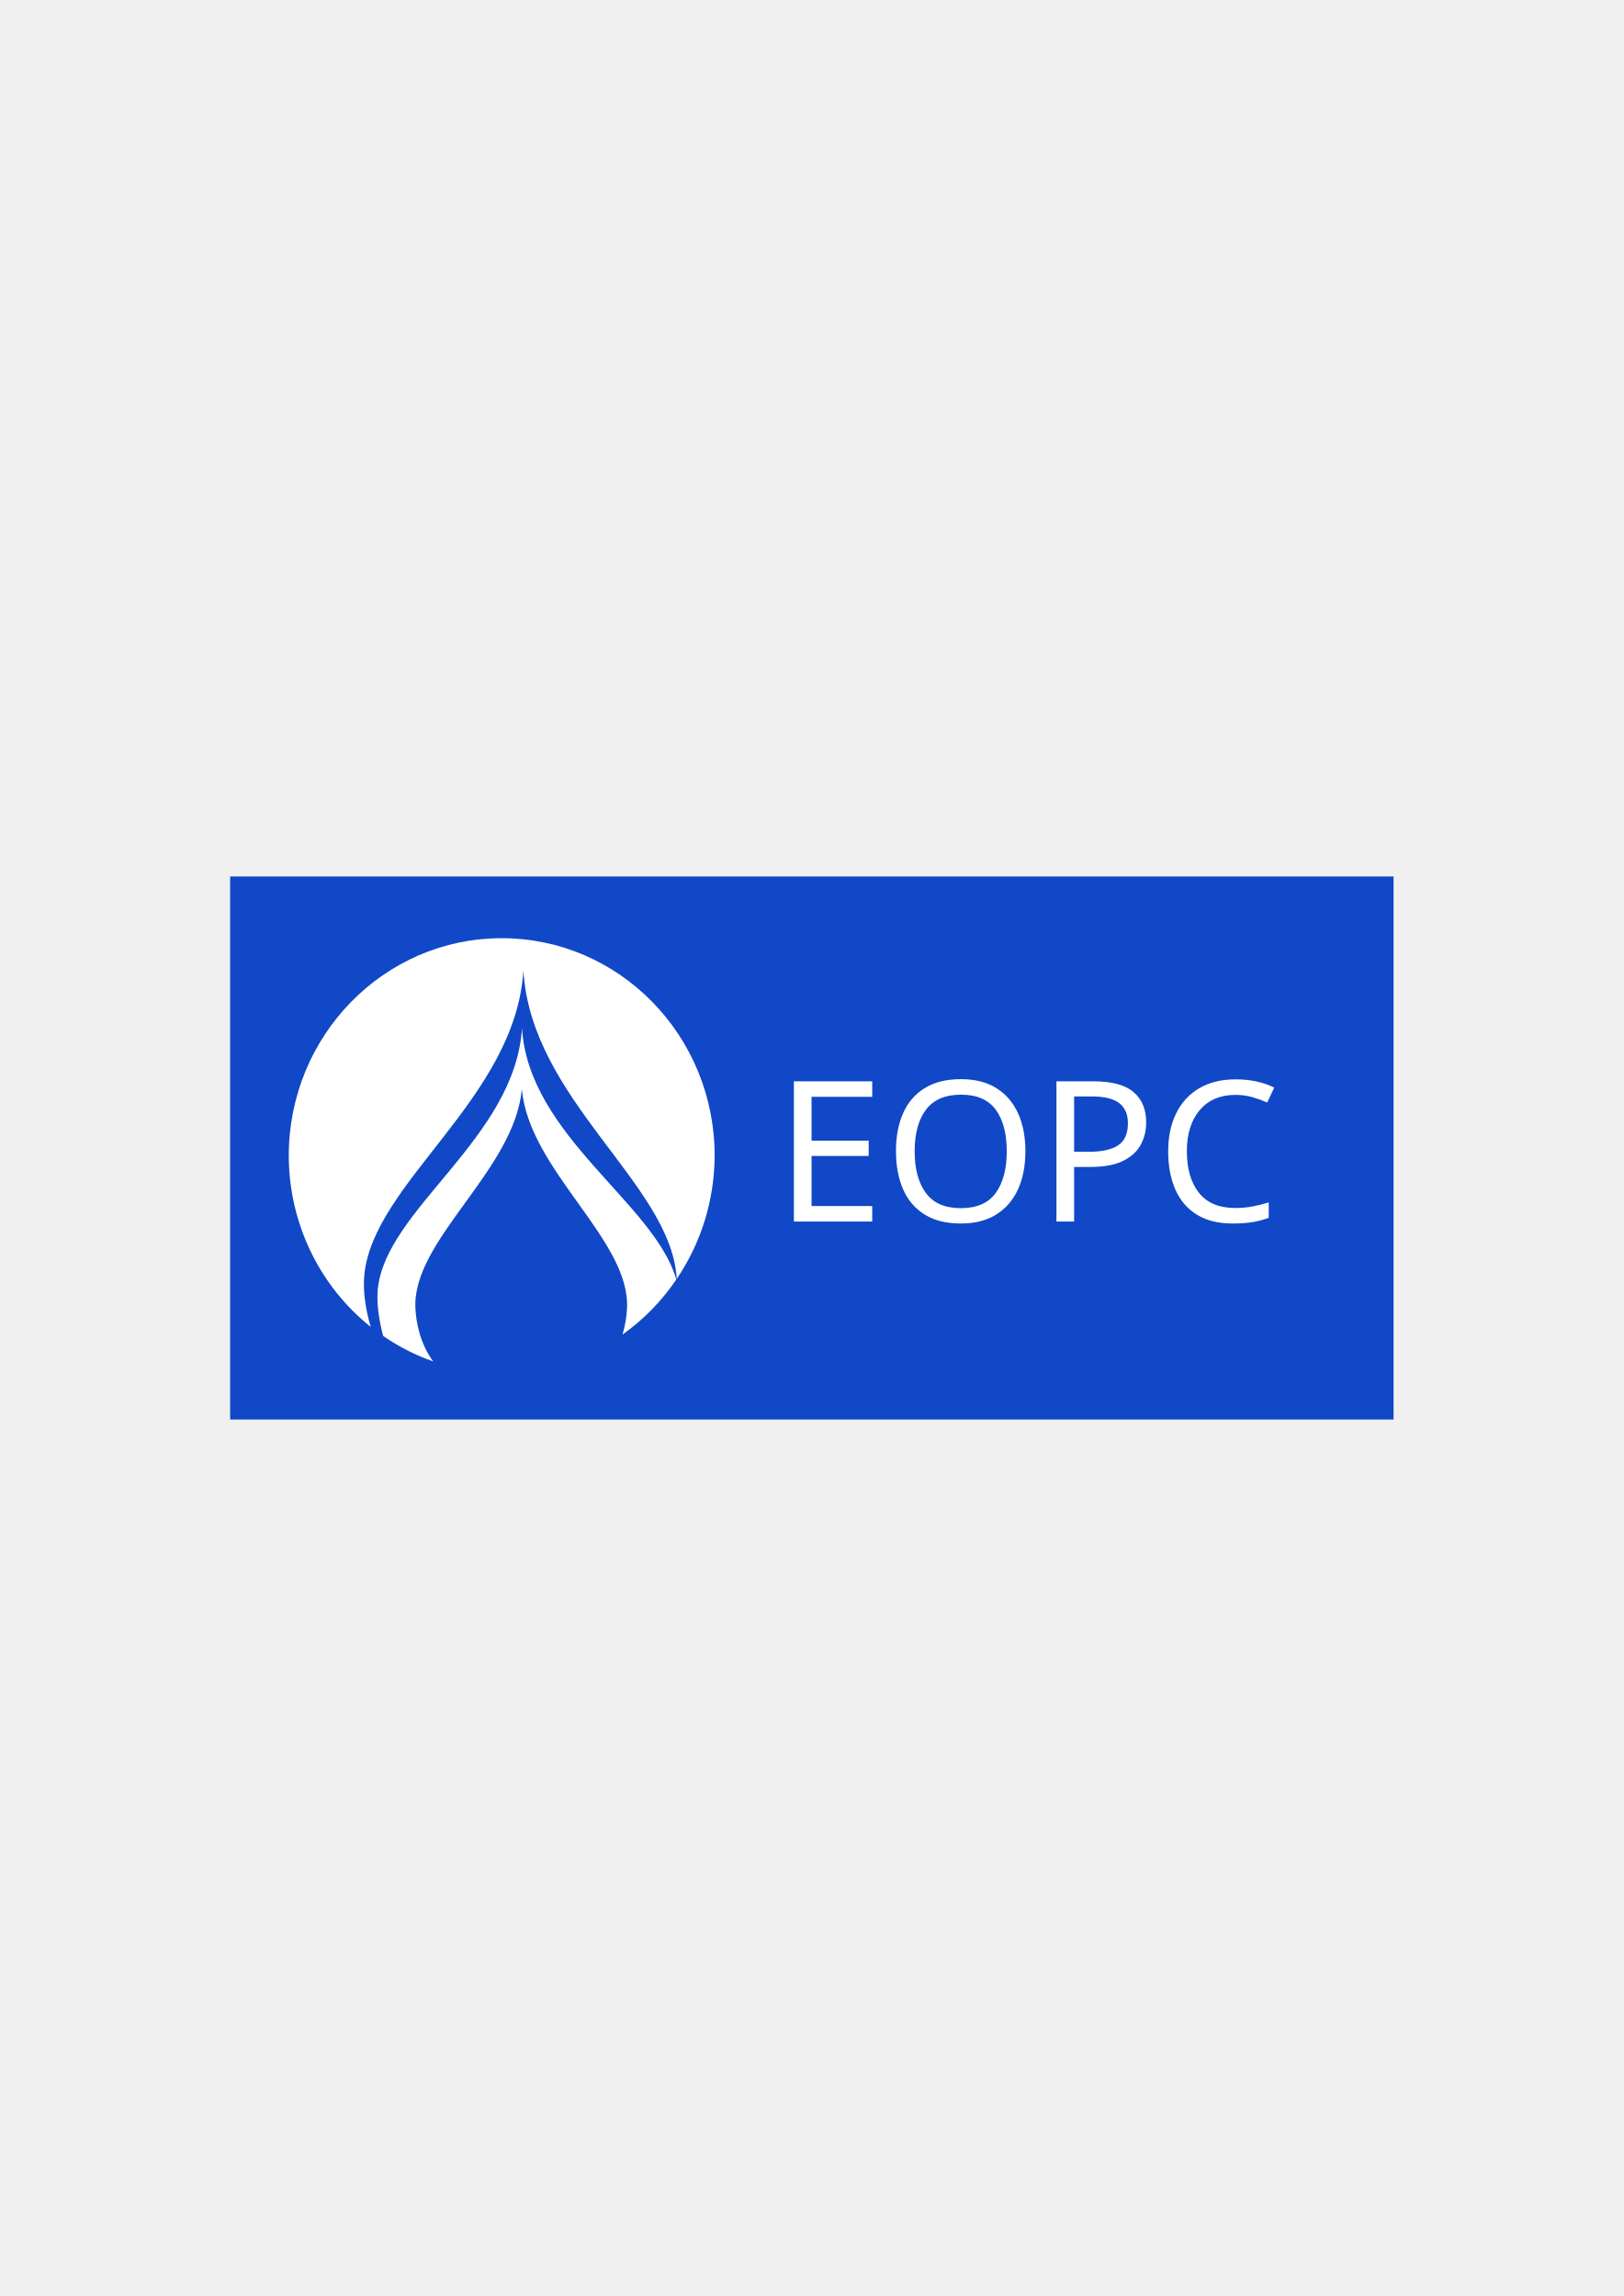
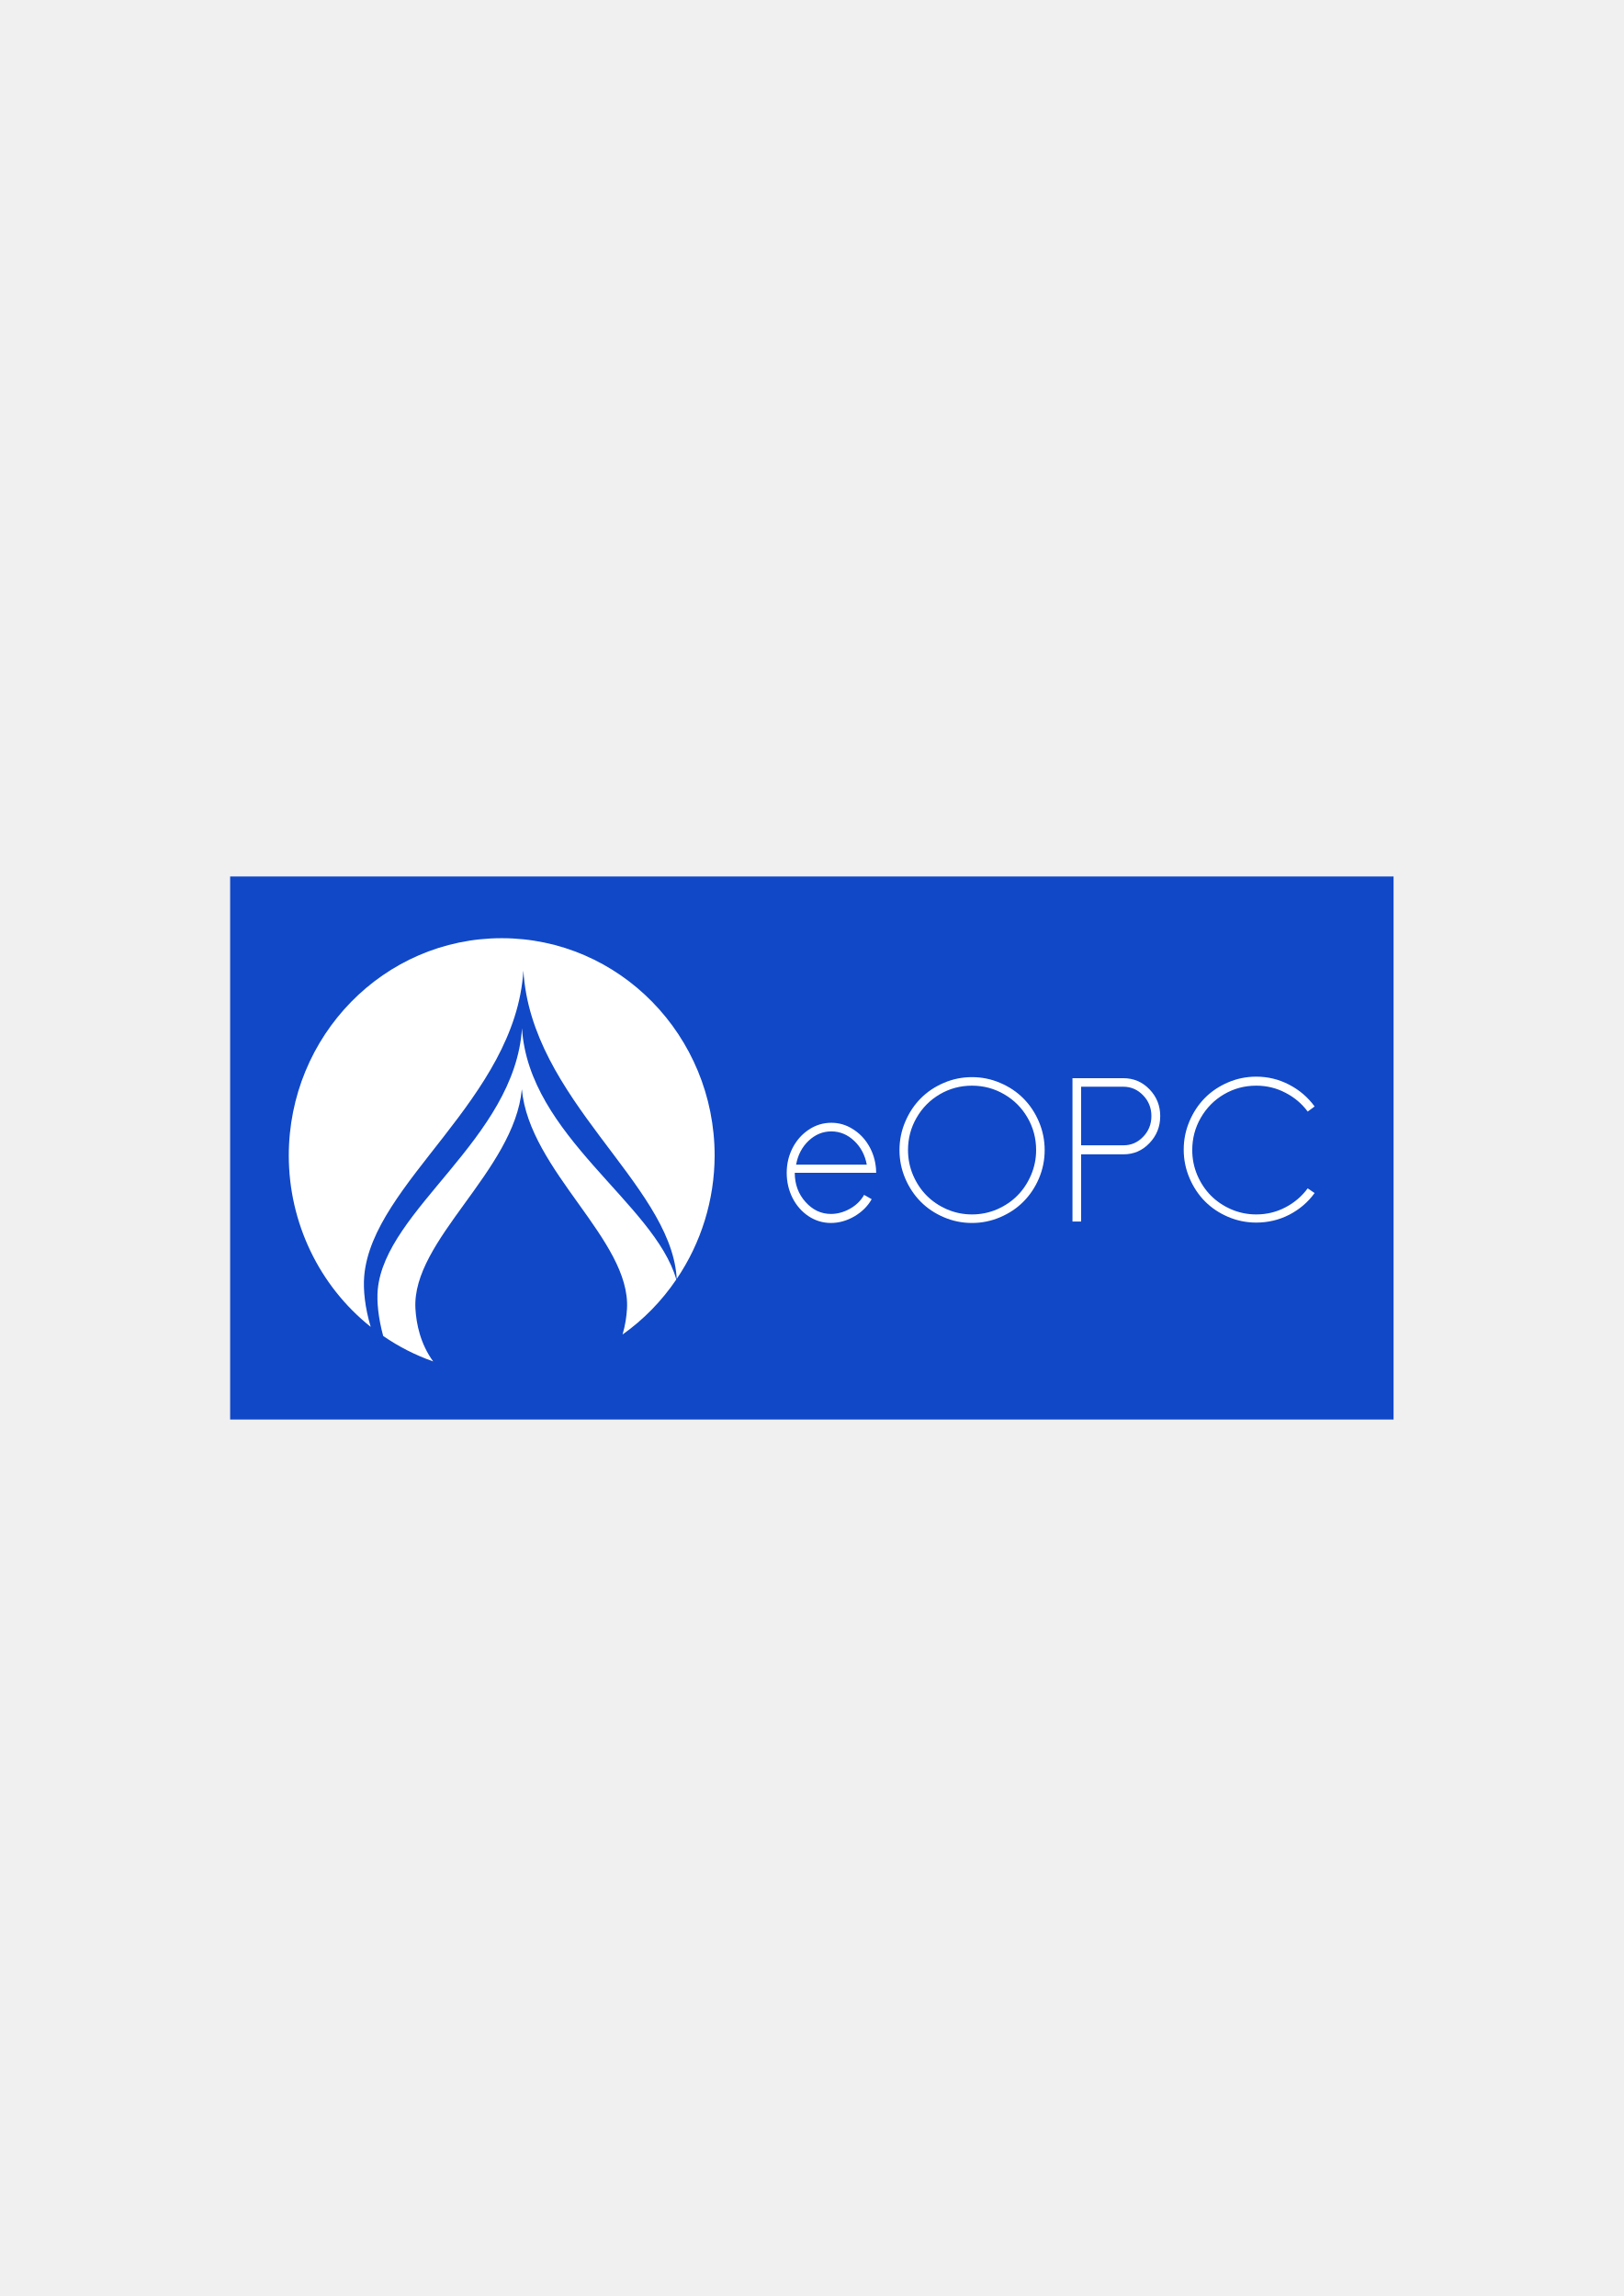
<svg xmlns="http://www.w3.org/2000/svg" width="210mm" height="297mm" viewBox="0 0 744.094 1052.362" id="svg5418" version="1.1">
  <defs id="defs5420" />
  <g id="layer1">
-     <g id="g5990" transform="translate(-639.3813,-1123.324)">
-       <rect y="1525.054" x="744.849" height="248.902" width="533.159" id="rect5708" style="opacity:1;fill:#1048c7;fill-opacity:1;stroke:none;stroke-width:0;stroke-miterlimit:4;stroke-dasharray:none;stroke-opacity:1" />
-       <path style="opacity:1;fill:#ffffff;fill-opacity:1;stroke:none;stroke-width:0;stroke-miterlimit:4;stroke-dasharray:none;stroke-opacity:1" d="m 869.3,1553.339 a 97.581,99.702 0 0 0 -97.58,99.701 97.581,99.702 0 0 0 37.537,78.447 c -2.606,-8.779 -3.498,-17.003 -2.967,-23.244 3.652,-42.88 69.292,-81.106 72.945,-140.07 3.533,58.961 66.671,97.189 70.184,140.072 0.034,0.409 0.047,0.846 0.068,1.272 a 97.581,99.702 0 0 0 17.394,-56.477 97.581,99.702 0 0 0 -97.582,-99.701 z m 9.297,41.287 c -3.311,50.773 -62.803,82.975 -66.113,119.898 -0.48,5.355 0.265,12.896 2.502,21.141 a 97.581,99.702 0 0 0 22.906,11.666 c -5.864,-8.04 -7.736,-17.227 -8.131,-24.154 -1.789,-31.411 45.284,-63.103 48.77,-100.629 3.441,37.525 49.949,69.219 48.182,100.631 -0.197,3.509 -0.778,7.6 -2.045,11.826 a 97.581,99.702 0 0 0 24.648,-25.24 c -10.064,-35.037 -67.605,-65.761 -70.719,-115.139 z" id="path5702" />
-       <text xml:space="preserve" style="font-style:normal;font-weight:normal;font-size:40px;line-height:125%;font-family:sans-serif;letter-spacing:0px;word-spacing:0px;fill:#ffffff;fill-opacity:1;stroke:none;stroke-width:1px;stroke-linecap:butt;stroke-linejoin:miter;stroke-opacity:1" x="994.458" y="1683.206" id="text5712">
-         <tspan id="tspan5714" x="994.458" y="1683.206" style="font-style:normal;font-variant:normal;font-weight:normal;font-stretch:normal;font-size:90px;font-family:Sawasdee;-inkscape-font-specification:Sawasdee;fill:#ffffff;fill-opacity:1">EOPC</tspan>
-       </text>
+     <rect style="opacity:1;fill:#1048c7;fill-opacity:1;stroke:none;stroke-width:0;stroke-miterlimit:4;stroke-dasharray:none;stroke-opacity:1" id="rect5708" width="533.159" height="248.902" x="105.468" y="401.73" />
+     <path id="path5702" d="m 229.918,430.015 a 97.581,99.702 0 0 0 -97.58,99.701 97.581,99.702 0 0 0 37.537,78.447 c -2.606,-8.779 -3.498,-17.003 -2.967,-23.244 3.652,-42.88 69.292,-81.106 72.945,-140.07 3.533,58.961 66.671,97.189 70.184,140.072 0.034,0.409 0.047,0.846 0.068,1.272 a 97.581,99.702 0 0 0 17.394,-56.477 97.581,99.702 0 0 0 -97.582,-99.701 z m 9.297,41.287 c -3.311,50.773 -62.803,82.975 -66.113,119.898 -0.48,5.355 0.265,12.896 2.502,21.141 a 97.581,99.702 0 0 0 22.906,11.666 c -5.864,-8.04 -7.736,-17.227 -8.131,-24.154 -1.789,-31.411 45.284,-63.103 48.77,-100.629 3.441,37.525 49.949,69.219 48.182,100.631 -0.197,3.509 -0.778,7.6 -2.045,11.826 a 97.581,99.702 0 0 0 24.648,-25.24 c -10.064,-35.037 -67.605,-65.761 -70.719,-115.139 z" style="opacity:1;fill:#ffffff;fill-opacity:1;stroke:none;stroke-width:0;stroke-miterlimit:4;stroke-dasharray:none;stroke-opacity:1" />
+     <g style="font-style:normal;font-weight:normal;font-size:40px;line-height:125%;font-family:sans-serif;letter-spacing:0px;word-spacing:0px;fill:#ffffff;fill-opacity:1;stroke:none;stroke-width:1px;stroke-linecap:butt;stroke-linejoin:miter;stroke-opacity:1" id="text5712">
+       <path d="m 364.833,533.822 32.388,0 q -1.23,-6.636 -5.801,-10.942 -4.57,-4.307 -10.459,-4.307 -5.845,0 -10.415,4.307 -4.526,4.307 -5.713,10.942 z m 36.694,3.735 -37.31,0 q 0,7.866 4.922,13.359 4.922,5.493 11.646,5.493 4.438,0 8.701,-2.373 4.263,-2.373 6.504,-6.372 l 3.472,1.978 q -2.681,4.79 -7.91,7.866 -5.229,3.032 -10.767,3.032 -5.581,0 -10.283,-3.12 -4.658,-3.12 -7.339,-8.394 -2.637,-5.317 -2.637,-11.47 0,-6.108 2.681,-11.382 2.725,-5.273 7.427,-8.394 4.746,-3.164 10.327,-3.164 5.273,0 9.8,2.856 4.57,2.812 7.383,7.603 2.812,4.79 3.296,10.503 l 0.088,1.978 z" style="font-style:normal;font-variant:normal;font-weight:normal;font-stretch:normal;font-size:90px;font-family:Sawasdee;-inkscape-font-specification:Sawasdee;fill:#ffffff;fill-opacity:1" id="path4153" />
+       <path d="m 432.508,496.337 q 6.152,-2.637 12.92,-2.637 6.768,0 12.92,2.637 6.196,2.637 10.635,7.119 4.482,4.482 7.119,10.679 2.637,6.196 2.637,13.008 0,6.812 -2.637,13.008 -2.637,6.152 -7.119,10.635 -4.438,4.482 -10.635,7.119 -6.152,2.637 -12.92,2.637 -6.768,0 -12.92,-2.637 -6.152,-2.637 -10.591,-7.119 -4.438,-4.482 -7.075,-10.635 -2.637,-6.196 -2.637,-13.008 0,-6.812 2.637,-13.008 2.637,-6.196 7.075,-10.679 4.438,-4.482 10.591,-7.119 z m -16.392,30.806 q 0,5.977 2.285,11.426 2.329,5.449 6.24,9.404 3.911,3.955 9.36,6.328 5.449,2.329 11.426,2.329 6.021,0 11.47,-2.329 5.449,-2.373 9.36,-6.328 3.911,-3.955 6.24,-9.404 2.329,-5.449 2.329,-11.426 0,-8.042 -3.911,-14.81 -3.911,-6.812 -10.723,-10.767 -6.768,-3.955 -14.766,-3.955 -7.998,0 -14.766,3.955 -6.724,3.955 -10.635,10.767 -3.911,6.768 -3.911,14.81 z" style="font-style:normal;font-variant:normal;font-weight:normal;font-stretch:normal;font-size:90px;font-family:Sawasdee;-inkscape-font-specification:Sawasdee;fill:#ffffff;fill-opacity:1" id="path4155" />
+       <path d="m 491.483,559.882 0,-65.698 23.291,0 q 7.075,0 11.997,5.098 4.922,5.098 4.922,12.261 0,7.251 -4.922,12.393 -4.878,5.142 -11.865,5.142 l -19.468,0 0,30.806 -3.955,0 z m 3.955,-34.937 19.468,0 q 5.229,0 8.965,-3.911 3.779,-3.911 3.779,-9.492 0,-5.581 -3.779,-9.492 -3.779,-3.955 -9.097,-3.955 l -19.336,0 0,26.851 z" style="font-style:normal;font-variant:normal;font-weight:normal;font-stretch:normal;font-size:90px;font-family:Sawasdee;-inkscape-font-specification:Sawasdee;fill:#ffffff;fill-opacity:1" id="path4157" />
+       <path d="m 599.281,544.677 3.164,2.153 q -4.57,6.284 -11.602,9.932 -7.031,3.604 -15.161,3.604 -6.768,0 -12.92,-2.637 -6.152,-2.637 -10.591,-7.119 -4.438,-4.482 -7.075,-10.679 -2.637,-6.196 -2.637,-13.008 0,-6.812 2.637,-13.008 2.637,-6.196 7.075,-10.679 4.438,-4.482 10.591,-7.119 6.152,-2.637 12.92,-2.637 8.086,0 15.117,3.691 7.031,3.647 11.646,9.976 l -3.164,2.329 q -4.087,-5.493 -10.283,-8.657 -6.152,-3.208 -13.315,-3.208 -7.998,0 -14.766,3.955 -6.724,3.955 -10.635,10.767 -3.911,6.768 -3.911,14.81 0,5.977 2.285,11.426 2.329,5.449 6.24,9.404 3.911,3.955 9.36,6.328 5.449,2.329 11.426,2.329 7.163,0 13.315,-3.208 6.196,-3.208 10.283,-8.745 z" style="font-style:normal;font-variant:normal;font-weight:normal;font-stretch:normal;font-size:90px;font-family:Sawasdee;-inkscape-font-specification:Sawasdee;fill:#ffffff;fill-opacity:1" id="path4159" />
    </g>
  </g>
</svg>
